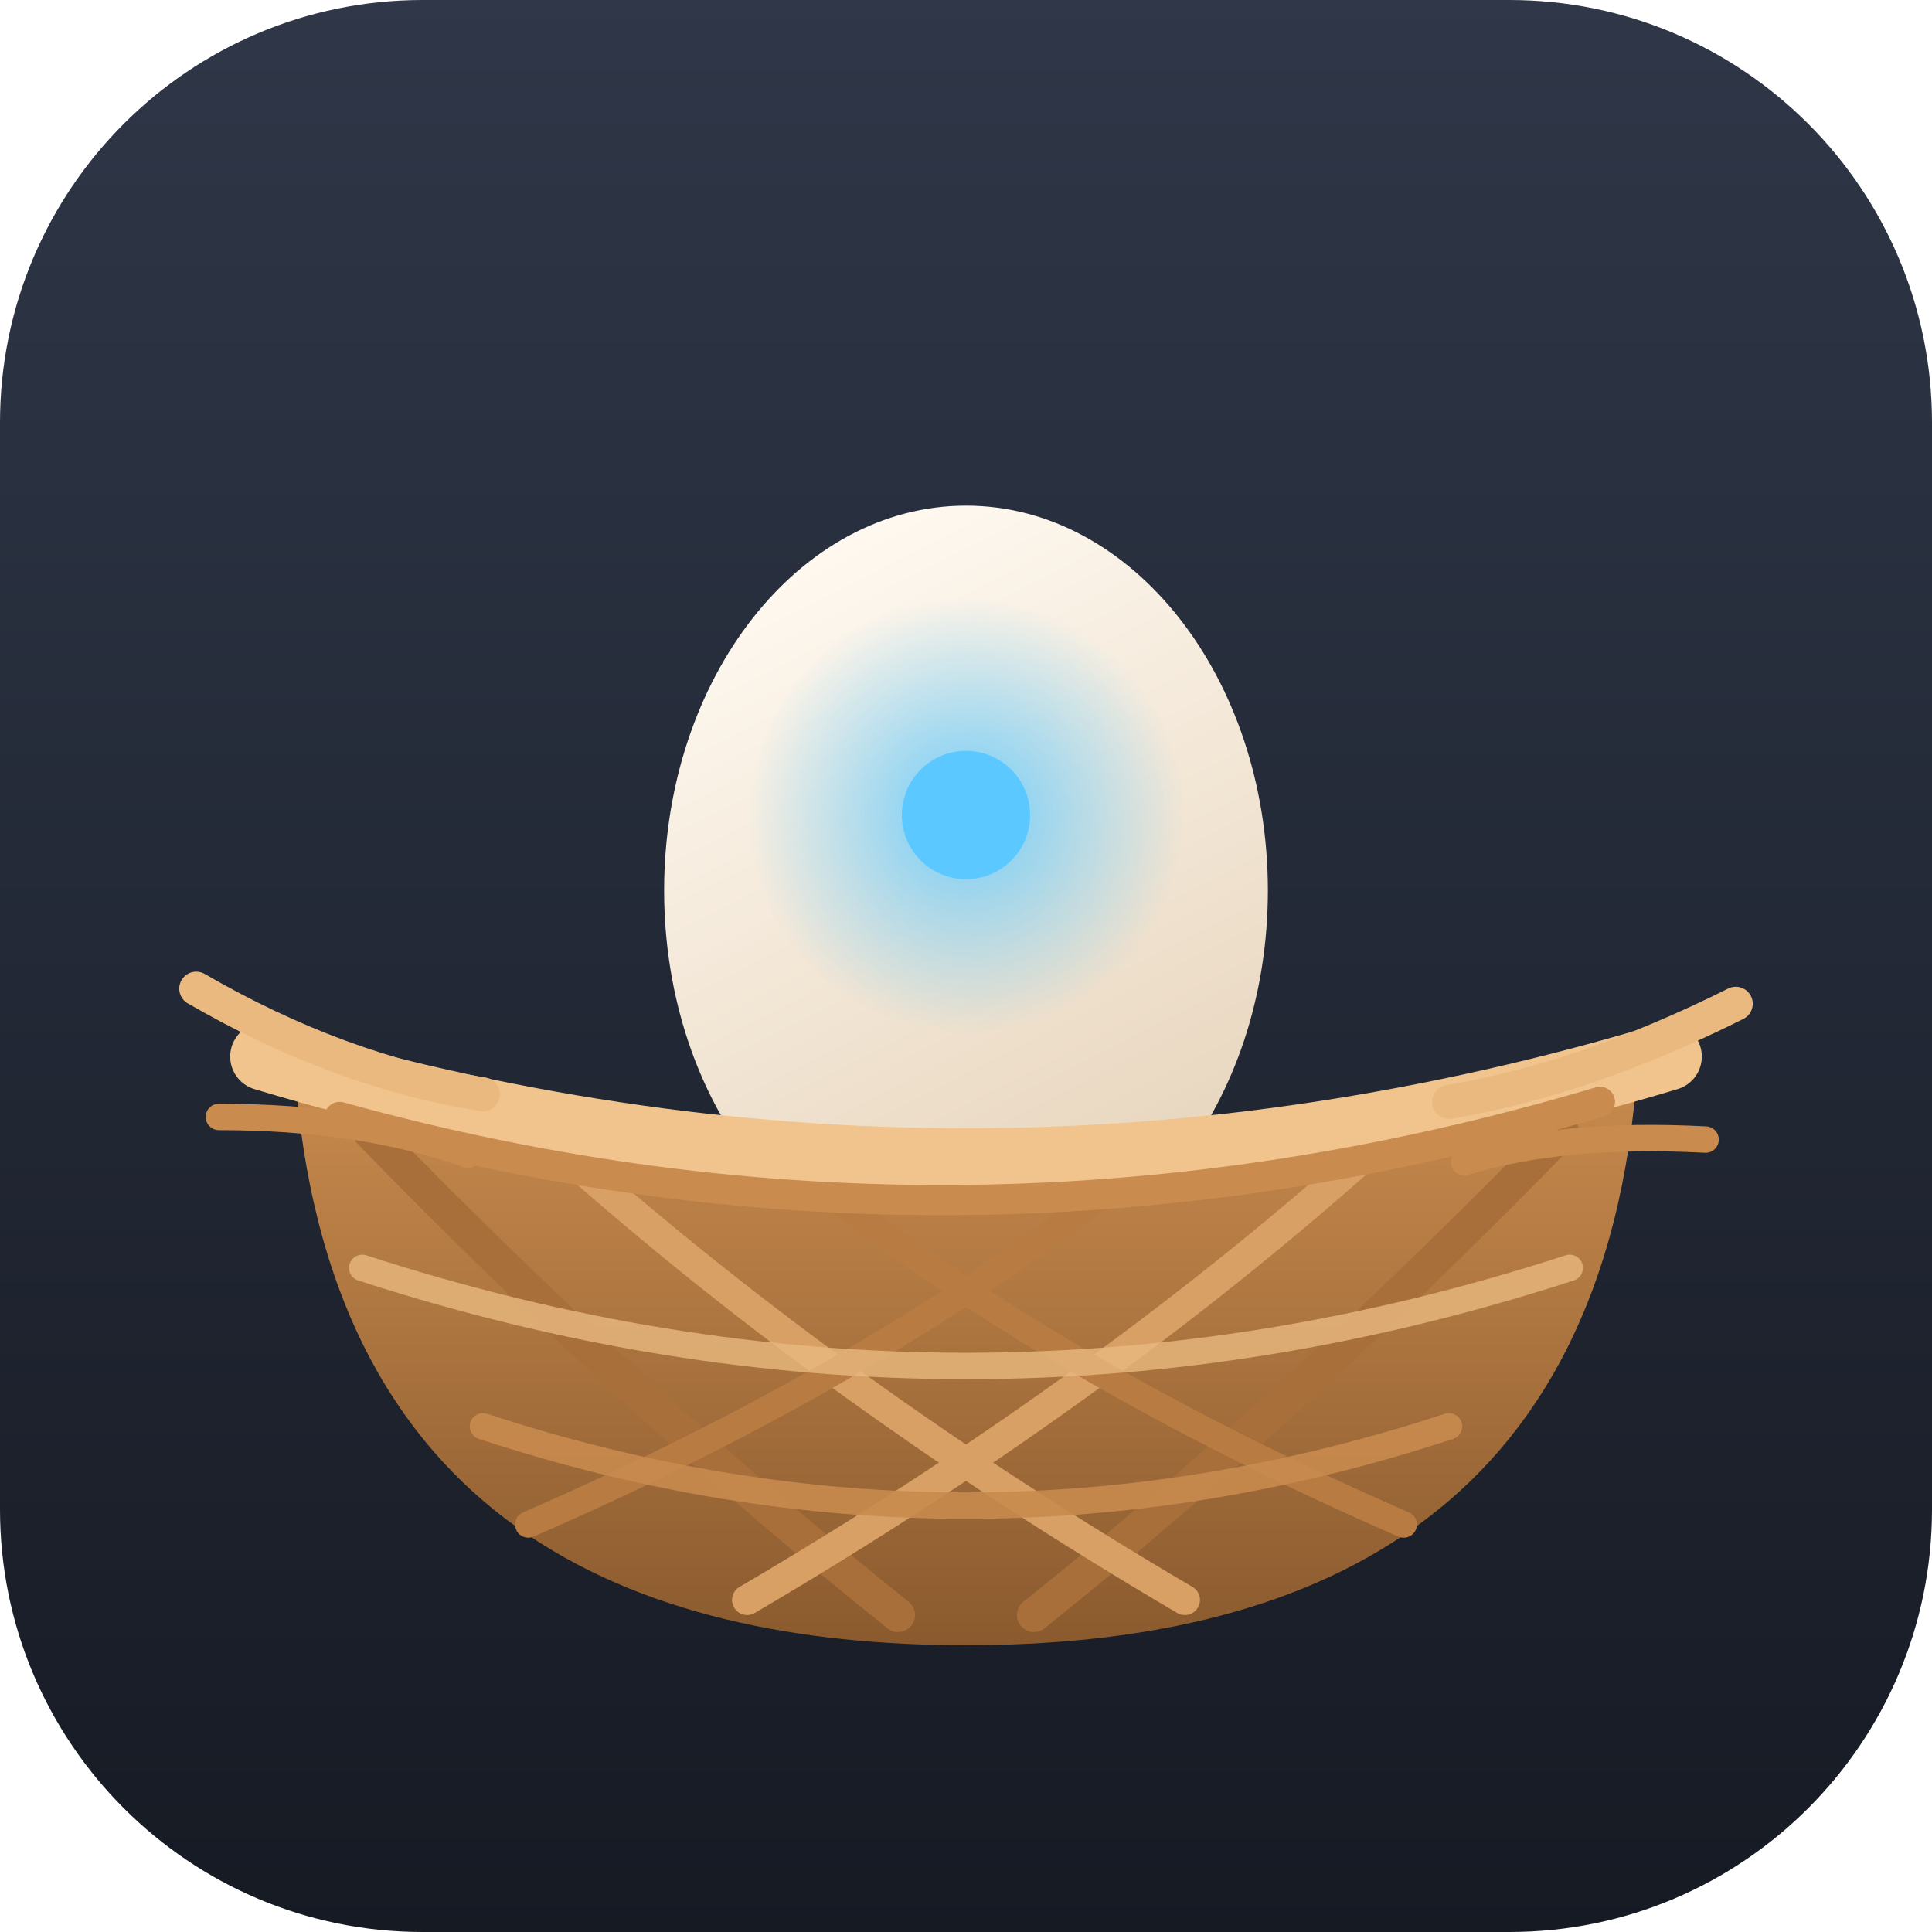
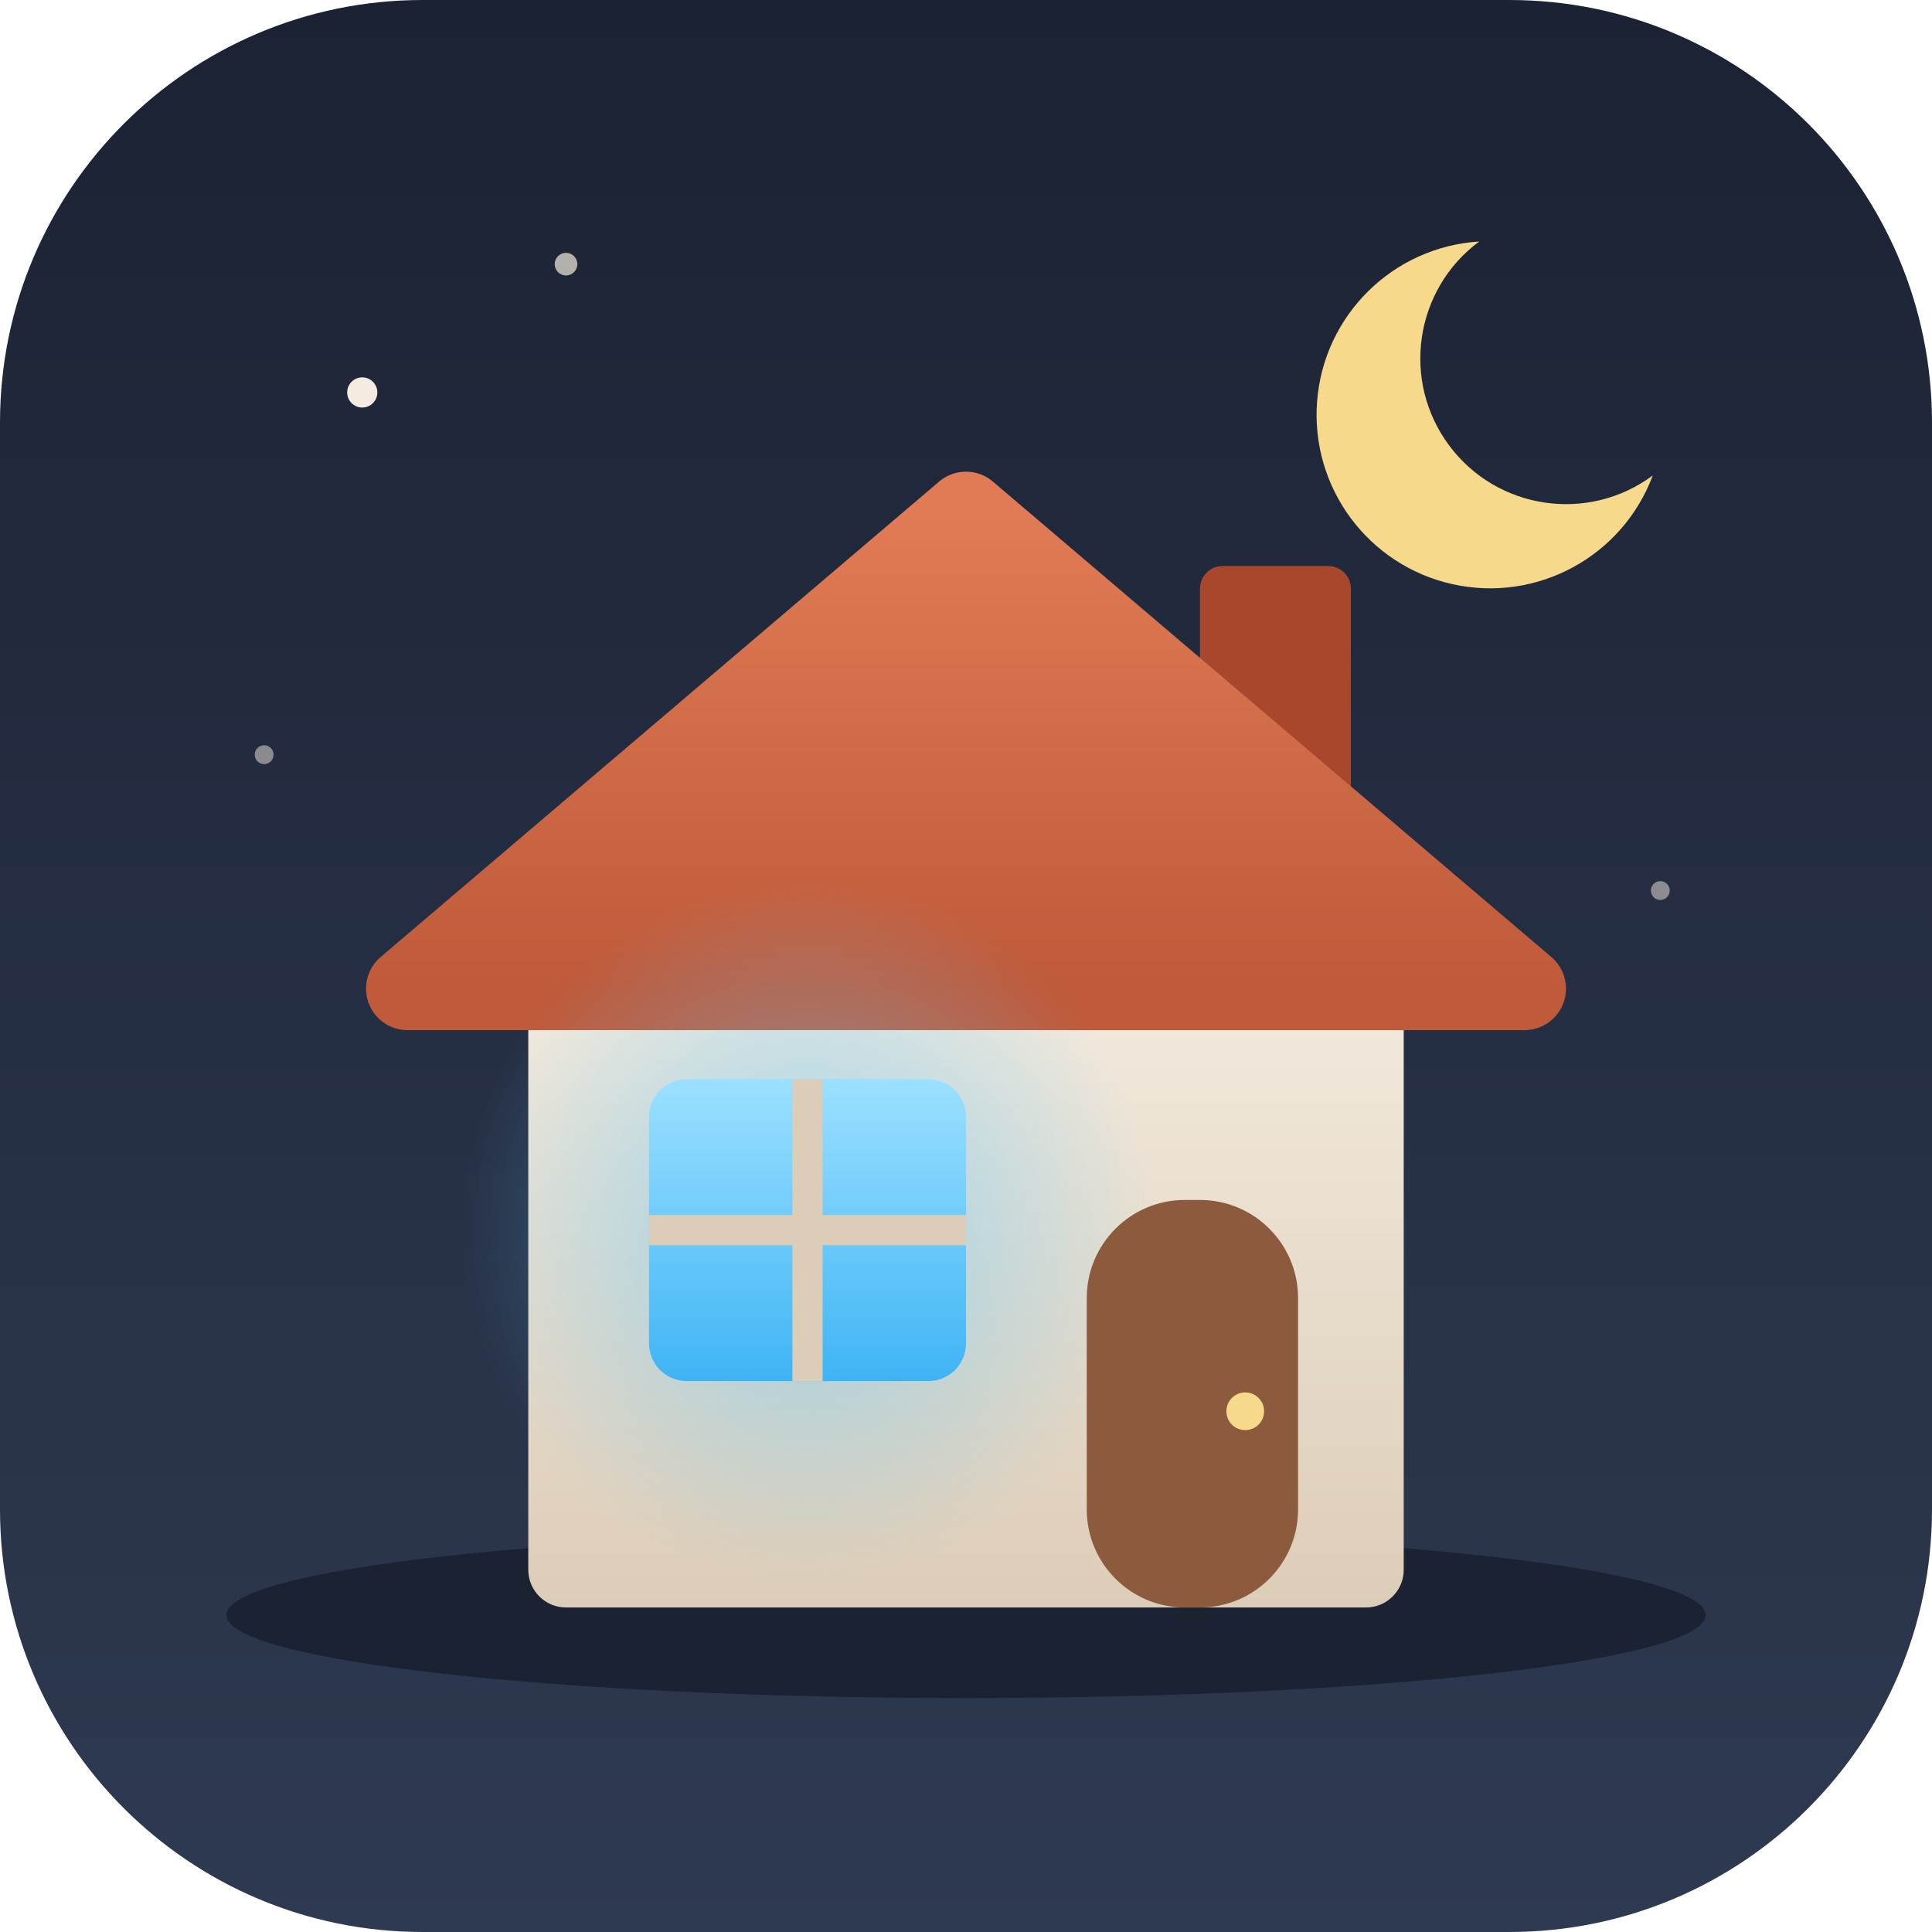
<svg xmlns="http://www.w3.org/2000/svg" viewBox="0 0 512 512" width="512" height="512">
  <defs>
-     <linearGradient id="bg" x1="0" y1="0" x2="0" y2="1">
-       <stop offset="0" stop-color="#2F3748" />
-       <stop offset="1" stop-color="#161A23" />
+     <linearGradient id="sky" x1="0" y1="0" x2="0" y2="1">
+       <stop offset="0" stop-color="#1B2233" />
+       <stop offset="1" stop-color="#2E3A52" />
    </linearGradient>
-     <linearGradient id="egg" x1="0.3" y1="0" x2="0.7" y2="1">
-       <stop offset="0" stop-color="#FFFAF2" />
-       <stop offset="1" stop-color="#E6D3BA" />
+     <linearGradient id="wall" x1="0" y1="0" x2="0" y2="1">
+       <stop offset="0" stop-color="#F4ECE0" />
+       <stop offset="1" stop-color="#DCCDB8" />
    </linearGradient>
-     <linearGradient id="nest" x1="0" y1="0" x2="0" y2="1">
-       <stop offset="0" stop-color="#C98B4E" />
-       <stop offset="1" stop-color="#8A5A2E" />
+     <linearGradient id="roof" x1="0" y1="0" x2="0" y2="1">
+       <stop offset="0" stop-color="#E07B55" />
+       <stop offset="1" stop-color="#BF5A3A" />
    </linearGradient>
    <radialGradient id="glow" cx="0.5" cy="0.5" r="0.5">
-       <stop offset="0" stop-color="#5BC8FF" stop-opacity="0.85" />
+       <stop offset="0" stop-color="#5BC8FF" stop-opacity="0.55" />
      <stop offset="1" stop-color="#5BC8FF" stop-opacity="0" />
    </radialGradient>
+     <linearGradient id="win" x1="0" y1="0" x2="0" y2="1">
+       <stop offset="0" stop-color="#9BE0FF" />
+       <stop offset="1" stop-color="#3FB4F5" />
+     </linearGradient>
  </defs>
-   <rect width="512" height="512" rx="112" fill="url(#bg)" />
-   <ellipse cx="256" cy="236" rx="80" ry="102" fill="url(#egg)" />
-   <circle cx="256" cy="216" r="58" fill="url(#glow)" />
-   <circle cx="256" cy="216" r="17" fill="#5BC8FF" />
-   <path d="M78 282 Q256 328 434 282 C426 404 344 436 256 436 C168 436 86 404 78 282 Z" fill="url(#nest)" />
-   <g fill="none" stroke-linecap="round">
-     <path d="M98 300 Q168 372 238 428" stroke="#A86F3A" stroke-width="9" />
-     <path d="M414 300 Q344 372 274 428" stroke="#A86F3A" stroke-width="9" />
-     <path d="M150 306 Q222 370 314 424" stroke="#D9A066" stroke-width="8" />
-     <path d="M362 306 Q290 370 198 424" stroke="#D9A066" stroke-width="8" />
-     <path d="M214 312 Q280 364 372 404" stroke="#B87C43" stroke-width="7" />
-     <path d="M298 312 Q232 364 140 404" stroke="#B87C43" stroke-width="7" />
-     <path d="M96 336 Q256 388 416 336" stroke="#E9B97F" stroke-width="7" opacity="0.8" />
-     <path d="M128 378 Q256 420 384 378" stroke="#C98B4E" stroke-width="7" opacity="0.9" />
-     <path d="M70 280 Q256 336 442 280" stroke="#F0C48C" stroke-width="18" />
-     <path d="M90 296 Q256 342 424 292" stroke="#C98B4E" stroke-width="8" />
-     <path d="M52 262 Q90 284 128 290" stroke="#E9B97F" stroke-width="9" />
-     <path d="M460 266 Q420 286 384 292" stroke="#E9B97F" stroke-width="9" />
-     <path d="M58 296 Q96 296 124 306" stroke="#C98B4E" stroke-width="7" />
-     <path d="M452 302 Q414 300 388 308" stroke="#C98B4E" stroke-width="7" />
+   <rect width="512" height="512" rx="112" fill="url(#sky)" />
+   <g fill="#F4ECE0">
+     <circle cx="96" cy="104" r="4" />
+     <circle cx="150" cy="70" r="3" opacity="0.7" />
+     <circle cx="410" cy="150" r="3" opacity="0.7" />
+     <circle cx="70" cy="200" r="2.5" opacity="0.5" />
+     <circle cx="440" cy="236" r="2.5" opacity="0.5" />
  </g>
+   <path d="M392 64 a46 46 0 1 0 46 62 a36 36 0 1 1 -46 -62 Z" fill="#F7D98B" />
+   <ellipse cx="256" cy="428" rx="196" ry="22" fill="#141A27" opacity="0.7" />
+   <rect x="318" y="150" width="40" height="76" rx="6" fill="#A9472C" />
+   <rect x="140" y="250" width="232" height="176" rx="10" fill="url(#wall)" />
+   <path d="M108 262 L256 136 L404 262 Z" fill="url(#roof)" stroke="url(#roof)" stroke-width="22" stroke-linejoin="round" />
+   <circle cx="214" cy="326" r="92" fill="url(#glow)" />
+   <rect x="172" y="286" width="84" height="80" rx="10" fill="url(#win)" />
+   <path d="M214 286 V366 M172 326 H256" stroke="#DCCDB8" stroke-width="8" />
+   <rect x="288" y="318" width="56" height="108" rx="26" fill="#8C5A3C" />
+   <circle cx="330" cy="374" r="5" fill="#F7D98B" />
</svg>
